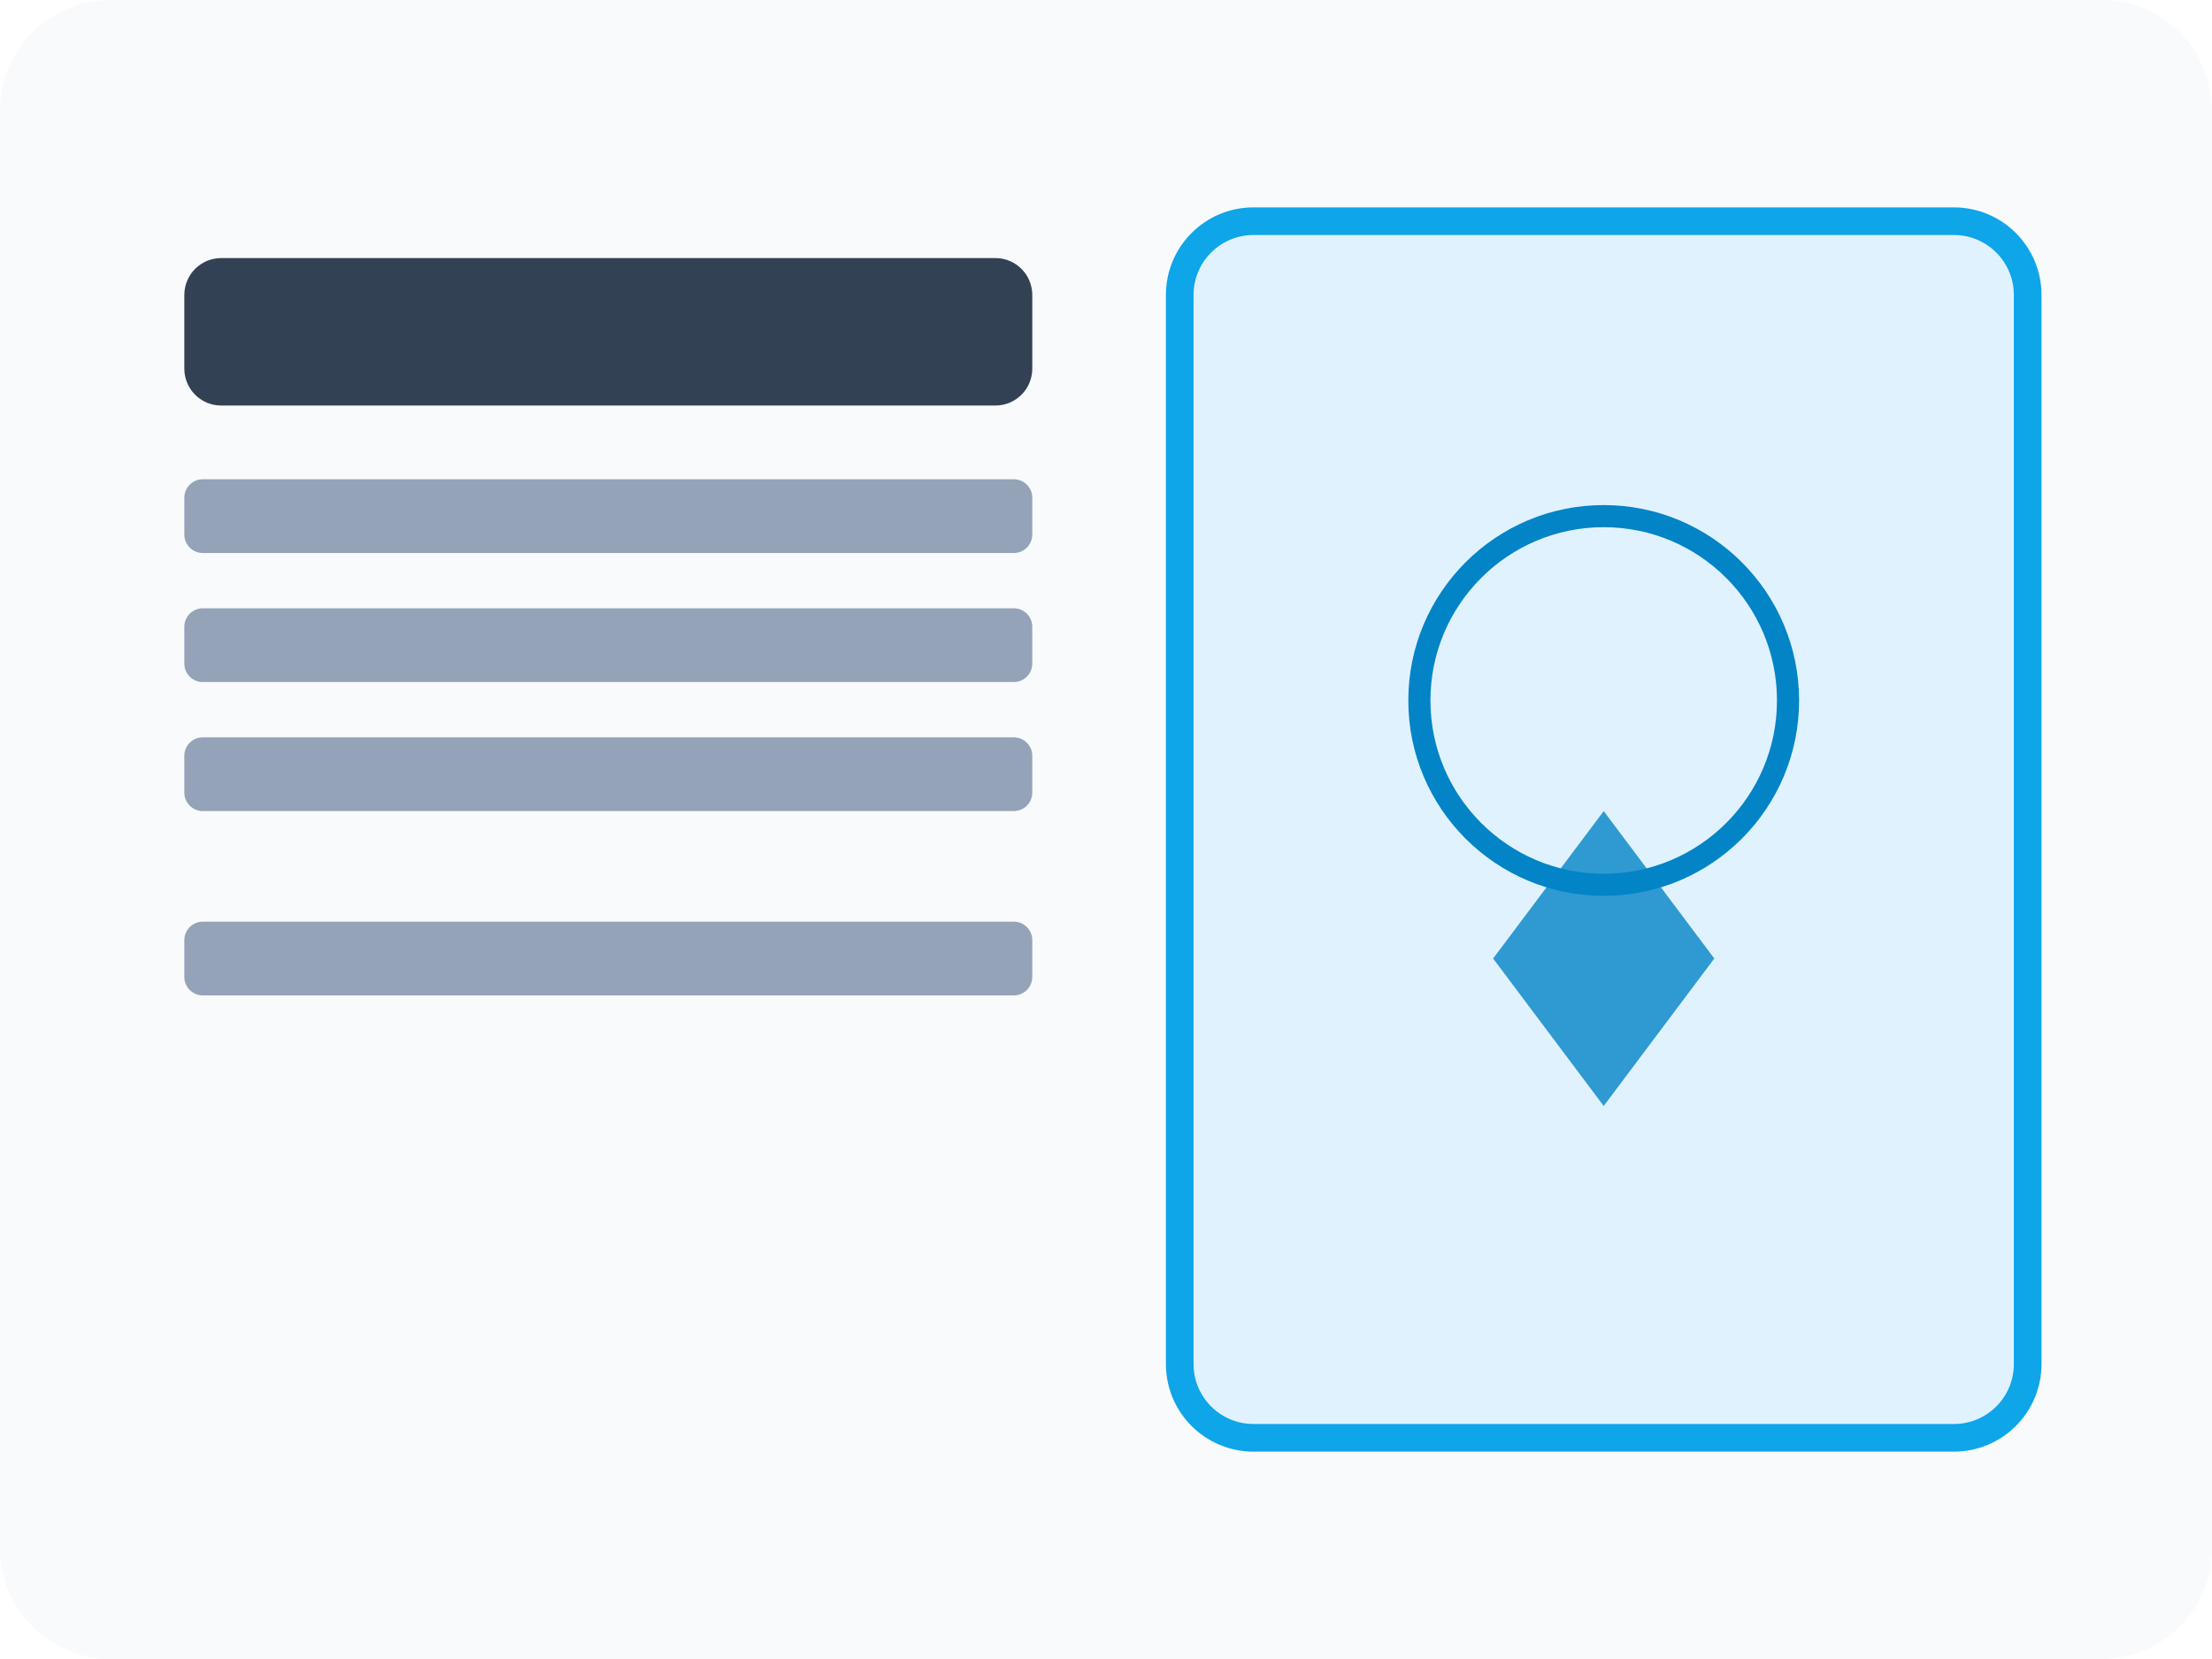
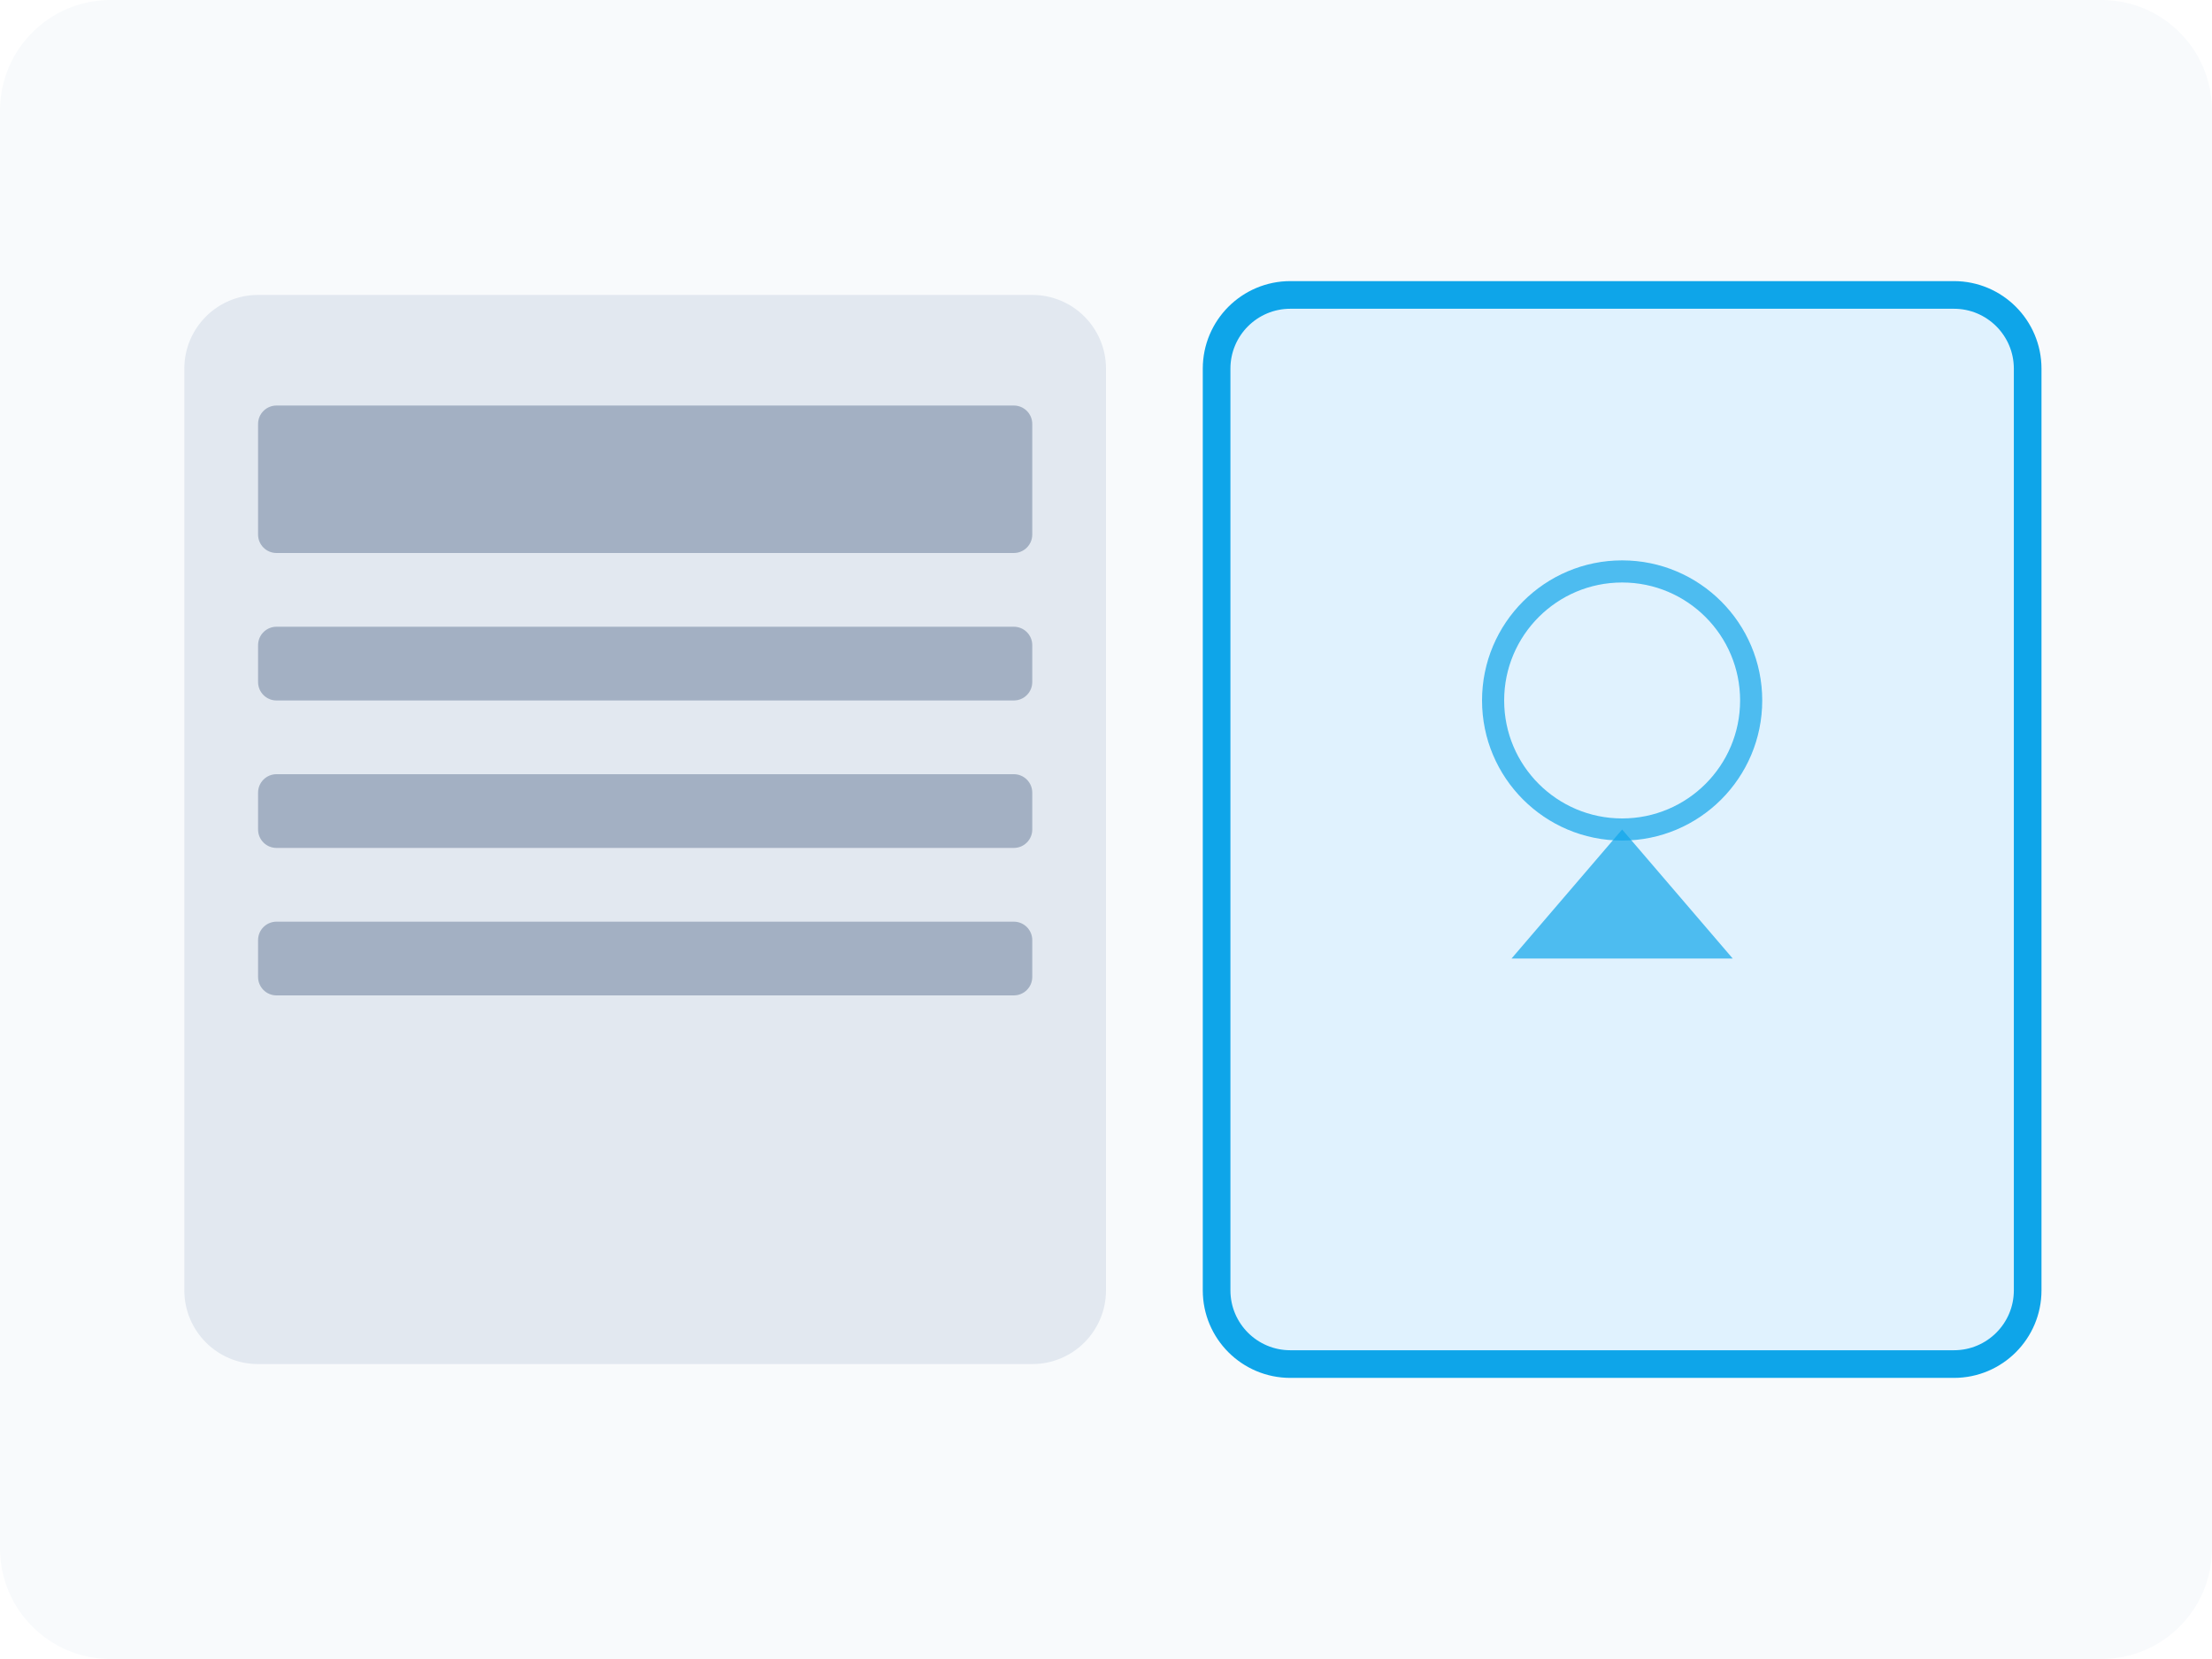
<svg xmlns="http://www.w3.org/2000/svg" viewBox="0 0 120 90" width="120" height="90">
  <rect width="120" height="90" fill="#f8fafc" rx="6" />
-   <rect x="10" y="14" width="46" height="8" rx="2" fill="#334155" />
-   <rect x="10" y="26" width="46" height="4" rx="1" fill="#94a3b8" />
-   <rect x="10" y="33" width="46" height="4" rx="1" fill="#94a3b8" />
-   <rect x="10" y="40" width="46" height="4" rx="1" fill="#94a3b8" />
-   <rect x="10" y="50" width="46" height="4" rx="1" fill="#94a3b8" />
-   <rect x="64" y="12" width="46" height="66" rx="4" fill="#e0f2fe" stroke="#0ea5e9" stroke-width="1.5" />
-   <circle cx="87" cy="38" r="10" fill="none" stroke="#0284c7" stroke-width="1.2" />
-   <path d="M81 52 L87 44 L93 52 L87 60 Z" fill="#0284c7" opacity="0.8" />
+   <rect x="10" y="16" width="50" height="58" rx="4" fill="#e2e8f0" />
+   <rect x="14" y="22" width="42" height="8" rx="1" fill="#94a3b8" opacity="0.8" />
+   <rect x="14" y="34" width="42" height="4" rx="1" fill="#94a3b8" opacity="0.8" />
+   <rect x="14" y="42" width="42" height="4" rx="1" fill="#94a3b8" opacity="0.8" />
+   <rect x="14" y="50" width="42" height="4" rx="1" fill="#94a3b8" opacity="0.8" />
+   <rect x="66" y="16" width="44" height="58" rx="4" fill="#e0f2fe" stroke="#0ea5e9" stroke-width="1.5" />
+   <circle cx="88" cy="38" r="7" fill="none" stroke="#0ea5e9" stroke-width="1.2" opacity="0.7" />
+   <path d="M82 52 L88 45 L94 52 Z" fill="#0ea5e9" opacity="0.7" />
</svg>
